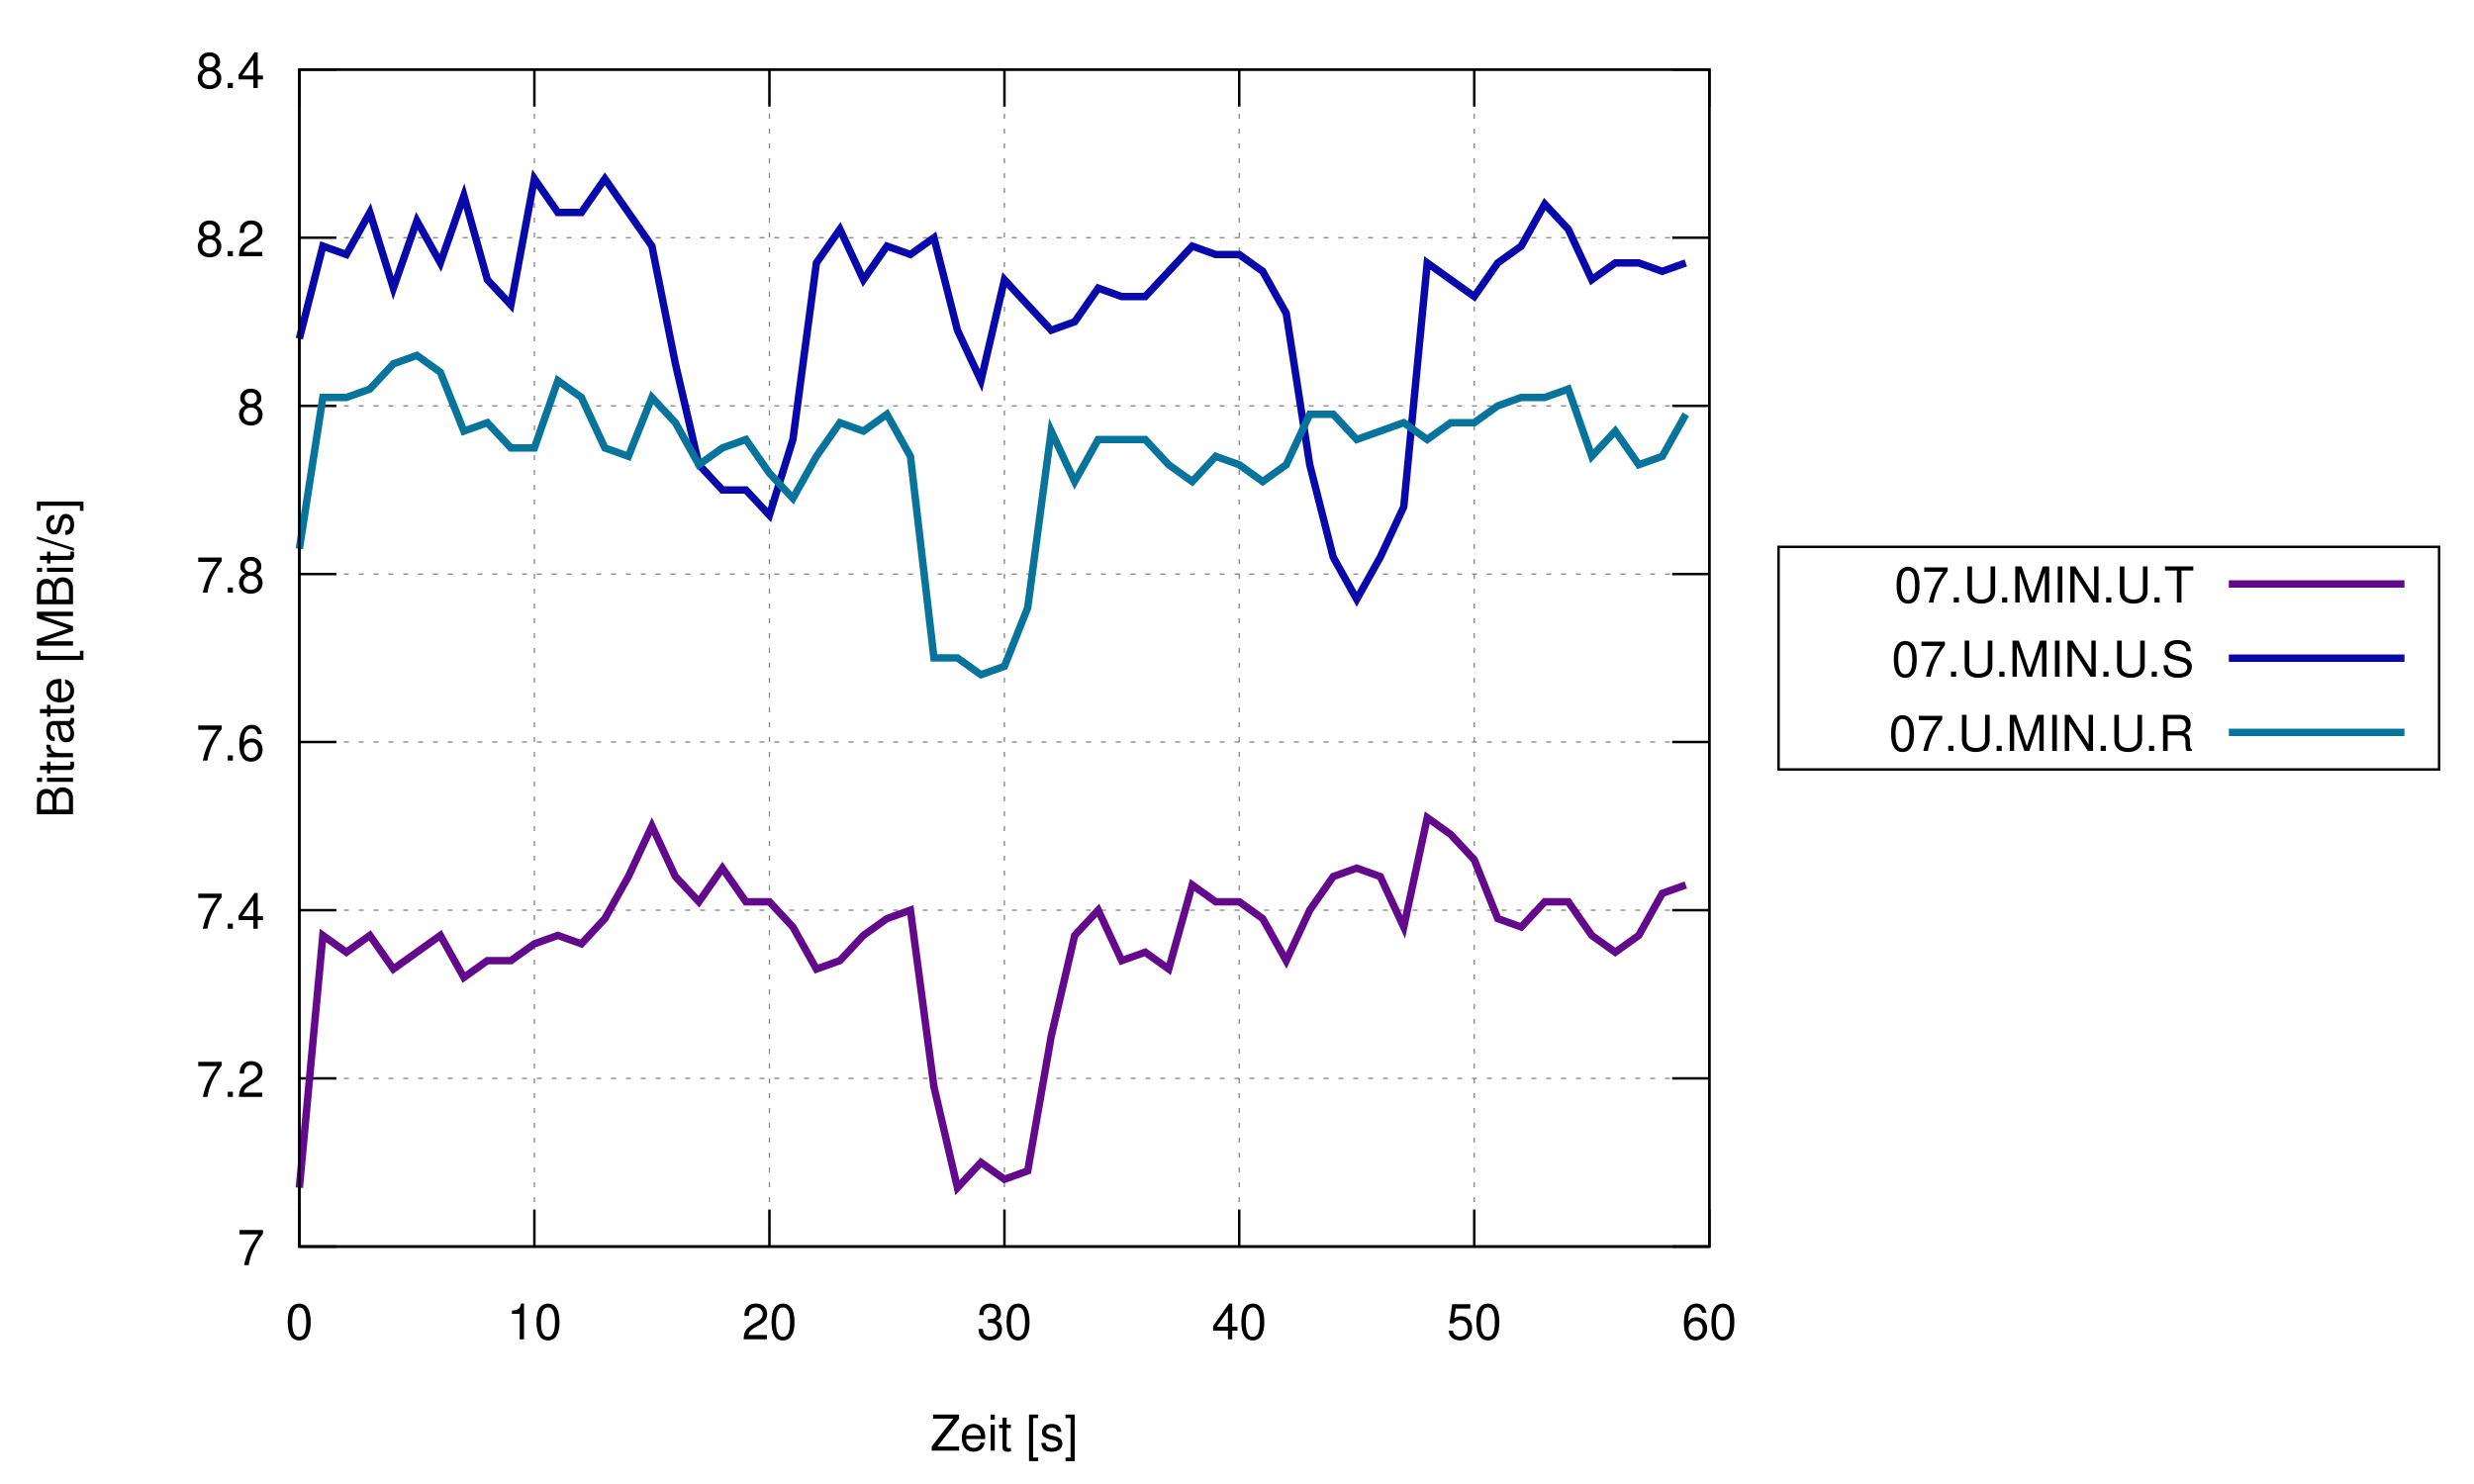
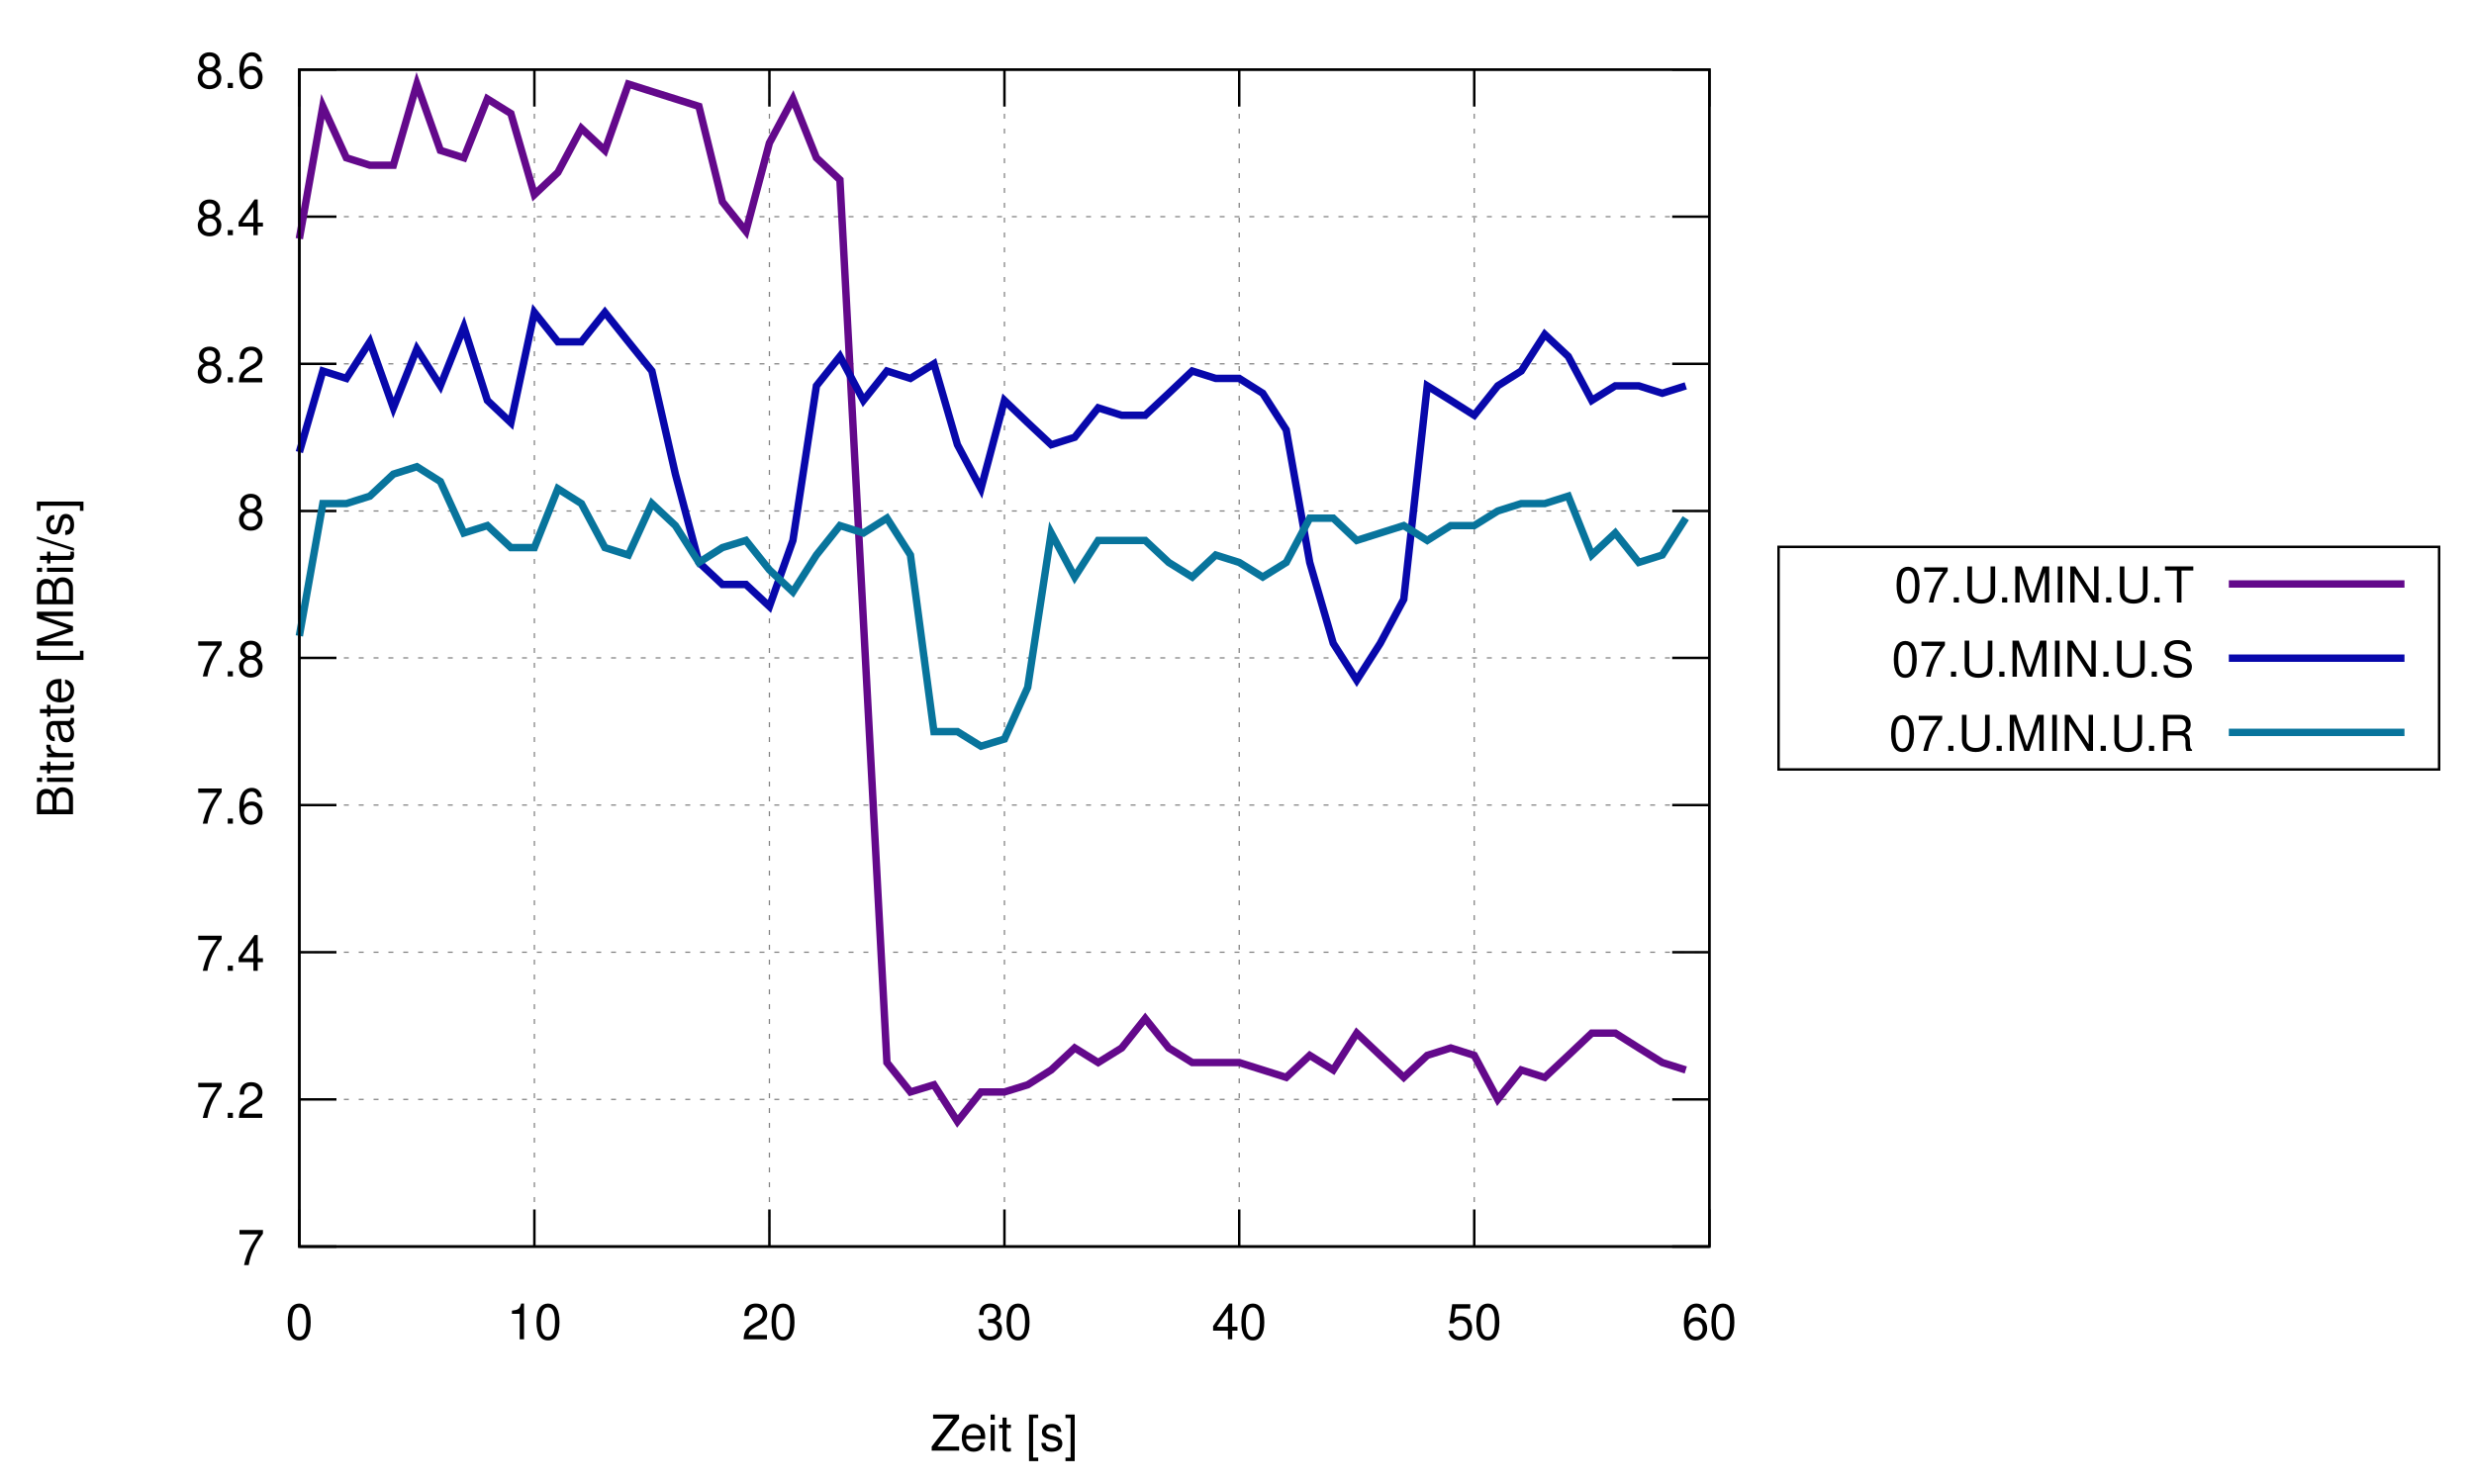
<svg xmlns="http://www.w3.org/2000/svg" xmlns:xlink="http://www.w3.org/1999/xlink" width="1000" height="600" viewBox="0 0 1000 600">
  <g id="gnuplot_canvas">
    <rect x="0" y="0" width="1000" height="600" fill="none" />
    <defs>
      <circle id="gpDot" r="0.5" stroke-width="0.5" />
      <path id="gpPt0" stroke-width="0.133" stroke="currentColor" d="M-1,0 h2 M0,-1 v2" />
      <path id="gpPt1" stroke-width="0.133" stroke="currentColor" d="M-1,-1 L1,1 M1,-1 L-1,1" />
      <path id="gpPt2" stroke-width="0.133" stroke="currentColor" d="M-1,0 L1,0 M0,-1 L0,1 M-1,-1 L1,1 M-1,1 L1,-1" />
      <rect id="gpPt3" stroke-width="0.133" stroke="currentColor" x="-1" y="-1" width="2" height="2" />
      <rect id="gpPt4" stroke-width="0.133" stroke="currentColor" fill="currentColor" x="-1" y="-1" width="2" height="2" />
      <circle id="gpPt5" stroke-width="0.133" stroke="currentColor" cx="0" cy="0" r="1" />
      <use xlink:href="#gpPt5" id="gpPt6" fill="currentColor" stroke="none" />
      <path id="gpPt7" stroke-width="0.133" stroke="currentColor" d="M0,-1.33 L-1.33,0.67 L1.33,0.67 z" />
      <use xlink:href="#gpPt7" id="gpPt8" fill="currentColor" stroke="none" />
      <use xlink:href="#gpPt7" id="gpPt9" stroke="currentColor" transform="rotate(180)" />
      <use xlink:href="#gpPt9" id="gpPt10" fill="currentColor" stroke="none" />
      <use xlink:href="#gpPt3" id="gpPt11" stroke="currentColor" transform="rotate(45)" />
      <use xlink:href="#gpPt11" id="gpPt12" fill="currentColor" stroke="none" />
      <path id="gpPt13" stroke-width="0.133" stroke="currentColor" d="M0,1.330 L1.265,0.411 L0.782,-1.067 L-0.782,-1.076 L-1.265,0.411 z" />
      <use xlink:href="#gpPt13" id="gpPt14" fill="currentColor" stroke="none" />
      <filter id="textbox" filterUnits="objectBoundingBox" x="0" y="0" height="1" width="1">
        <feFlood flood-color="white" flood-opacity="1" result="bgnd" />
        <feComposite in="SourceGraphic" in2="bgnd" operator="atop" />
      </filter>
      <filter id="greybox" filterUnits="objectBoundingBox" x="0" y="0" height="1" width="1">
        <feFlood flood-color="lightgrey" flood-opacity="1" result="grey" />
        <feComposite in="SourceGraphic" in2="grey" operator="atop" />
      </filter>
    </defs>
    <g fill="none" color="white" stroke="currentColor" stroke-width="1.00" stroke-linecap="butt" stroke-linejoin="miter">
</g>
    <g fill="none" color="black" stroke="currentColor" stroke-width="1.00" stroke-linecap="butt" stroke-linejoin="miter">
</g>
    <g fill="none" color="black" stroke="black" stroke-width="0.50" stroke-linecap="butt" stroke-linejoin="miter">
</g>
    <g fill="none" color="gray" stroke="currentColor" stroke-width="0.50" stroke-linecap="butt" stroke-linejoin="miter">
      <path stroke="gray" stroke-dasharray="2,4" class="gridline" d="M121.0,504.0 L690.9,504.0  " />
    </g>
    <g fill="none" color="gray" stroke="gray" stroke-width="1.00" stroke-linecap="butt" stroke-linejoin="miter">
</g>
    <g fill="none" color="black" stroke="currentColor" stroke-width="1.00" stroke-linecap="butt" stroke-linejoin="miter">
      <path stroke="black" d="M121.0,504.0 L136.0,504.0 M690.9,504.0 L675.9,504.0  " />
      <g transform="translate(107.0,511.5)" stroke="none" fill="black" font-family="Helvetica" font-size="20.00" text-anchor="end">
        <text>
          <tspan font-family="Helvetica"> 7</tspan>
        </text>
      </g>
    </g>
    <g fill="none" color="black" stroke="currentColor" stroke-width="1.00" stroke-linecap="butt" stroke-linejoin="miter">
</g>
    <g fill="none" color="black" stroke="black" stroke-width="0.50" stroke-linecap="butt" stroke-linejoin="miter">
</g>
    <g fill="none" color="gray" stroke="currentColor" stroke-width="0.50" stroke-linecap="butt" stroke-linejoin="miter">
-       <path stroke="gray" stroke-dasharray="2,4" class="gridline" d="M121.0,436.0 L690.9,436.0  " />
-     </g>
-     <g fill="none" color="gray" stroke="gray" stroke-width="1.00" stroke-linecap="butt" stroke-linejoin="miter">
- </g>
-     <g fill="none" color="black" stroke="currentColor" stroke-width="1.00" stroke-linecap="butt" stroke-linejoin="miter">
-       <path stroke="black" d="M121.0,436.0 L136.0,436.0 M690.9,436.0 L675.9,436.0  " />
-       <g transform="translate(107.0,443.5)" stroke="none" fill="black" font-family="Helvetica" font-size="20.00" text-anchor="end">
+       <path stroke="gray" stroke-dasharray="2,4" class="gridline" d="M121.0,444.5 L690.9,444.5  " />
+     </g>
+     <g fill="none" color="gray" stroke="gray" stroke-width="1.00" stroke-linecap="butt" stroke-linejoin="miter">
+ </g>
+     <g fill="none" color="black" stroke="currentColor" stroke-width="1.00" stroke-linecap="butt" stroke-linejoin="miter">
+       <path stroke="black" d="M121.0,444.5 L136.0,444.5 M690.9,444.5 L675.9,444.5  " />
+       <g transform="translate(107.0,452.0)" stroke="none" fill="black" font-family="Helvetica" font-size="20.00" text-anchor="end">
        <text>
          <tspan font-family="Helvetica"> 7.2</tspan>
        </text>
      </g>
    </g>
    <g fill="none" color="black" stroke="currentColor" stroke-width="1.00" stroke-linecap="butt" stroke-linejoin="miter">
</g>
    <g fill="none" color="black" stroke="black" stroke-width="0.50" stroke-linecap="butt" stroke-linejoin="miter">
</g>
    <g fill="none" color="gray" stroke="currentColor" stroke-width="0.50" stroke-linecap="butt" stroke-linejoin="miter">
-       <path stroke="gray" stroke-dasharray="2,4" class="gridline" d="M121.0,368.0 L690.9,368.0  " />
-     </g>
-     <g fill="none" color="gray" stroke="gray" stroke-width="1.00" stroke-linecap="butt" stroke-linejoin="miter">
- </g>
-     <g fill="none" color="black" stroke="currentColor" stroke-width="1.00" stroke-linecap="butt" stroke-linejoin="miter">
-       <path stroke="black" d="M121.0,368.0 L136.0,368.0 M690.9,368.0 L675.9,368.0  " />
-       <g transform="translate(107.0,375.5)" stroke="none" fill="black" font-family="Helvetica" font-size="20.00" text-anchor="end">
+       <path stroke="gray" stroke-dasharray="2,4" class="gridline" d="M121.0,385.0 L690.9,385.0  " />
+     </g>
+     <g fill="none" color="gray" stroke="gray" stroke-width="1.00" stroke-linecap="butt" stroke-linejoin="miter">
+ </g>
+     <g fill="none" color="black" stroke="currentColor" stroke-width="1.00" stroke-linecap="butt" stroke-linejoin="miter">
+       <path stroke="black" d="M121.0,385.0 L136.0,385.0 M690.9,385.0 L675.9,385.0  " />
+       <g transform="translate(107.0,392.5)" stroke="none" fill="black" font-family="Helvetica" font-size="20.00" text-anchor="end">
        <text>
          <tspan font-family="Helvetica"> 7.4</tspan>
        </text>
      </g>
    </g>
    <g fill="none" color="black" stroke="currentColor" stroke-width="1.00" stroke-linecap="butt" stroke-linejoin="miter">
</g>
    <g fill="none" color="black" stroke="black" stroke-width="0.50" stroke-linecap="butt" stroke-linejoin="miter">
</g>
    <g fill="none" color="gray" stroke="currentColor" stroke-width="0.50" stroke-linecap="butt" stroke-linejoin="miter">
-       <path stroke="gray" stroke-dasharray="2,4" class="gridline" d="M121.0,300.0 L690.9,300.0  " />
-     </g>
-     <g fill="none" color="gray" stroke="gray" stroke-width="1.00" stroke-linecap="butt" stroke-linejoin="miter">
- </g>
-     <g fill="none" color="black" stroke="currentColor" stroke-width="1.00" stroke-linecap="butt" stroke-linejoin="miter">
-       <path stroke="black" d="M121.0,300.0 L136.0,300.0 M690.9,300.0 L675.9,300.0  " />
-       <g transform="translate(107.0,307.5)" stroke="none" fill="black" font-family="Helvetica" font-size="20.00" text-anchor="end">
+       <path stroke="gray" stroke-dasharray="2,4" class="gridline" d="M121.0,325.5 L690.9,325.5  " />
+     </g>
+     <g fill="none" color="gray" stroke="gray" stroke-width="1.00" stroke-linecap="butt" stroke-linejoin="miter">
+ </g>
+     <g fill="none" color="black" stroke="currentColor" stroke-width="1.00" stroke-linecap="butt" stroke-linejoin="miter">
+       <path stroke="black" d="M121.0,325.5 L136.0,325.5 M690.9,325.5 L675.9,325.5  " />
+       <g transform="translate(107.0,333.0)" stroke="none" fill="black" font-family="Helvetica" font-size="20.00" text-anchor="end">
        <text>
          <tspan font-family="Helvetica"> 7.6</tspan>
        </text>
      </g>
    </g>
    <g fill="none" color="black" stroke="currentColor" stroke-width="1.00" stroke-linecap="butt" stroke-linejoin="miter">
</g>
    <g fill="none" color="black" stroke="black" stroke-width="0.50" stroke-linecap="butt" stroke-linejoin="miter">
</g>
    <g fill="none" color="gray" stroke="currentColor" stroke-width="0.50" stroke-linecap="butt" stroke-linejoin="miter">
-       <path stroke="gray" stroke-dasharray="2,4" class="gridline" d="M121.0,232.1 L690.9,232.1  " />
-     </g>
-     <g fill="none" color="gray" stroke="gray" stroke-width="1.00" stroke-linecap="butt" stroke-linejoin="miter">
- </g>
-     <g fill="none" color="black" stroke="currentColor" stroke-width="1.00" stroke-linecap="butt" stroke-linejoin="miter">
-       <path stroke="black" d="M121.0,232.1 L136.0,232.1 M690.9,232.1 L675.9,232.1  " />
-       <g transform="translate(107.0,239.6)" stroke="none" fill="black" font-family="Helvetica" font-size="20.00" text-anchor="end">
+       <path stroke="gray" stroke-dasharray="2,4" class="gridline" d="M121.0,266.0 L690.9,266.0  " />
+     </g>
+     <g fill="none" color="gray" stroke="gray" stroke-width="1.00" stroke-linecap="butt" stroke-linejoin="miter">
+ </g>
+     <g fill="none" color="black" stroke="currentColor" stroke-width="1.00" stroke-linecap="butt" stroke-linejoin="miter">
+       <path stroke="black" d="M121.0,266.0 L136.0,266.0 M690.9,266.0 L675.9,266.0  " />
+       <g transform="translate(107.0,273.5)" stroke="none" fill="black" font-family="Helvetica" font-size="20.00" text-anchor="end">
        <text>
          <tspan font-family="Helvetica"> 7.8</tspan>
        </text>
      </g>
    </g>
    <g fill="none" color="black" stroke="currentColor" stroke-width="1.00" stroke-linecap="butt" stroke-linejoin="miter">
</g>
    <g fill="none" color="black" stroke="black" stroke-width="0.50" stroke-linecap="butt" stroke-linejoin="miter">
</g>
    <g fill="none" color="gray" stroke="currentColor" stroke-width="0.50" stroke-linecap="butt" stroke-linejoin="miter">
-       <path stroke="gray" stroke-dasharray="2,4" class="gridline" d="M121.0,164.1 L690.9,164.1  " />
-     </g>
-     <g fill="none" color="gray" stroke="gray" stroke-width="1.00" stroke-linecap="butt" stroke-linejoin="miter">
- </g>
-     <g fill="none" color="black" stroke="currentColor" stroke-width="1.00" stroke-linecap="butt" stroke-linejoin="miter">
-       <path stroke="black" d="M121.0,164.1 L136.0,164.1 M690.9,164.1 L675.9,164.1  " />
-       <g transform="translate(107.0,171.6)" stroke="none" fill="black" font-family="Helvetica" font-size="20.00" text-anchor="end">
+       <path stroke="gray" stroke-dasharray="2,4" class="gridline" d="M121.0,206.6 L690.9,206.6  " />
+     </g>
+     <g fill="none" color="gray" stroke="gray" stroke-width="1.00" stroke-linecap="butt" stroke-linejoin="miter">
+ </g>
+     <g fill="none" color="black" stroke="currentColor" stroke-width="1.00" stroke-linecap="butt" stroke-linejoin="miter">
+       <path stroke="black" d="M121.0,206.6 L136.0,206.6 M690.9,206.6 L675.9,206.6  " />
+       <g transform="translate(107.0,214.1)" stroke="none" fill="black" font-family="Helvetica" font-size="20.00" text-anchor="end">
        <text>
          <tspan font-family="Helvetica"> 8</tspan>
        </text>
      </g>
    </g>
    <g fill="none" color="black" stroke="currentColor" stroke-width="1.00" stroke-linecap="butt" stroke-linejoin="miter">
</g>
    <g fill="none" color="black" stroke="black" stroke-width="0.50" stroke-linecap="butt" stroke-linejoin="miter">
</g>
    <g fill="none" color="gray" stroke="currentColor" stroke-width="0.50" stroke-linecap="butt" stroke-linejoin="miter">
-       <path stroke="gray" stroke-dasharray="2,4" class="gridline" d="M121.0,96.1 L690.9,96.1  " />
-     </g>
-     <g fill="none" color="gray" stroke="gray" stroke-width="1.00" stroke-linecap="butt" stroke-linejoin="miter">
- </g>
-     <g fill="none" color="black" stroke="currentColor" stroke-width="1.00" stroke-linecap="butt" stroke-linejoin="miter">
-       <path stroke="black" d="M121.0,96.1 L136.0,96.1 M690.9,96.1 L675.9,96.1  " />
-       <g transform="translate(107.0,103.6)" stroke="none" fill="black" font-family="Helvetica" font-size="20.00" text-anchor="end">
+       <path stroke="gray" stroke-dasharray="2,4" class="gridline" d="M121.0,147.1 L690.9,147.1  " />
+     </g>
+     <g fill="none" color="gray" stroke="gray" stroke-width="1.00" stroke-linecap="butt" stroke-linejoin="miter">
+ </g>
+     <g fill="none" color="black" stroke="currentColor" stroke-width="1.00" stroke-linecap="butt" stroke-linejoin="miter">
+       <path stroke="black" d="M121.0,147.1 L136.0,147.1 M690.9,147.1 L675.9,147.1  " />
+       <g transform="translate(107.0,154.6)" stroke="none" fill="black" font-family="Helvetica" font-size="20.00" text-anchor="end">
        <text>
          <tspan font-family="Helvetica"> 8.2</tspan>
+         </text>
+       </g>
+     </g>
+     <g fill="none" color="black" stroke="currentColor" stroke-width="1.00" stroke-linecap="butt" stroke-linejoin="miter">
+ </g>
+     <g fill="none" color="black" stroke="black" stroke-width="0.50" stroke-linecap="butt" stroke-linejoin="miter">
+ </g>
+     <g fill="none" color="gray" stroke="currentColor" stroke-width="0.50" stroke-linecap="butt" stroke-linejoin="miter">
+       <path stroke="gray" stroke-dasharray="2,4" class="gridline" d="M121.0,87.6 L690.9,87.6  " />
+     </g>
+     <g fill="none" color="gray" stroke="gray" stroke-width="1.00" stroke-linecap="butt" stroke-linejoin="miter">
+ </g>
+     <g fill="none" color="black" stroke="currentColor" stroke-width="1.00" stroke-linecap="butt" stroke-linejoin="miter">
+       <path stroke="black" d="M121.0,87.6 L136.0,87.6 M690.9,87.6 L675.9,87.6  " />
+       <g transform="translate(107.0,95.1)" stroke="none" fill="black" font-family="Helvetica" font-size="20.00" text-anchor="end">
+         <text>
+           <tspan font-family="Helvetica"> 8.4</tspan>
        </text>
      </g>
    </g>
    <g fill="none" color="black" stroke="currentColor" stroke-width="1.00" stroke-linecap="butt" stroke-linejoin="miter">
</g>
    <g fill="none" color="black" stroke="black" stroke-width="0.50" stroke-linecap="butt" stroke-linejoin="miter">
</g>
    <g fill="none" color="gray" stroke="currentColor" stroke-width="0.50" stroke-linecap="butt" stroke-linejoin="miter">
      <path stroke="gray" stroke-dasharray="2,4" class="gridline" d="M121.0,28.1 L690.9,28.1  " />
    </g>
    <g fill="none" color="gray" stroke="gray" stroke-width="1.00" stroke-linecap="butt" stroke-linejoin="miter">
</g>
    <g fill="none" color="black" stroke="currentColor" stroke-width="1.00" stroke-linecap="butt" stroke-linejoin="miter">
      <path stroke="black" d="M121.0,28.1 L136.0,28.1 M690.9,28.1 L675.9,28.1  " />
      <g transform="translate(107.0,35.6)" stroke="none" fill="black" font-family="Helvetica" font-size="20.00" text-anchor="end">
        <text>
-           <tspan font-family="Helvetica"> 8.4</tspan>
+           <tspan font-family="Helvetica"> 8.6</tspan>
        </text>
      </g>
    </g>
    <g fill="none" color="black" stroke="currentColor" stroke-width="1.00" stroke-linecap="butt" stroke-linejoin="miter">
</g>
    <g fill="none" color="black" stroke="black" stroke-width="0.50" stroke-linecap="butt" stroke-linejoin="miter">
</g>
    <g fill="none" color="gray" stroke="currentColor" stroke-width="0.50" stroke-linecap="butt" stroke-linejoin="miter">
      <path stroke="gray" stroke-dasharray="2,4" class="gridline" d="M121.0,504.0 L121.0,28.1  " />
    </g>
    <g fill="none" color="gray" stroke="gray" stroke-width="1.00" stroke-linecap="butt" stroke-linejoin="miter">
</g>
    <g fill="none" color="black" stroke="currentColor" stroke-width="1.00" stroke-linecap="butt" stroke-linejoin="miter">
      <path stroke="black" d="M121.0,504.0 L121.0,489.0 M121.0,28.1 L121.0,43.1  " />
      <g transform="translate(121.0,541.5)" stroke="none" fill="black" font-family="Helvetica" font-size="20.00" text-anchor="middle">
        <text>
          <tspan font-family="Helvetica"> 0</tspan>
        </text>
      </g>
    </g>
    <g fill="none" color="black" stroke="currentColor" stroke-width="1.00" stroke-linecap="butt" stroke-linejoin="miter">
</g>
    <g fill="none" color="black" stroke="black" stroke-width="0.50" stroke-linecap="butt" stroke-linejoin="miter">
</g>
    <g fill="none" color="gray" stroke="currentColor" stroke-width="0.50" stroke-linecap="butt" stroke-linejoin="miter">
      <path stroke="gray" stroke-dasharray="2,4" class="gridline" d="M216.0,504.0 L216.0,28.1  " />
    </g>
    <g fill="none" color="gray" stroke="gray" stroke-width="1.00" stroke-linecap="butt" stroke-linejoin="miter">
</g>
    <g fill="none" color="black" stroke="currentColor" stroke-width="1.00" stroke-linecap="butt" stroke-linejoin="miter">
      <path stroke="black" d="M216.0,504.0 L216.0,489.0 M216.0,28.1 L216.0,43.1  " />
      <g transform="translate(216.0,541.5)" stroke="none" fill="black" font-family="Helvetica" font-size="20.00" text-anchor="middle">
        <text>
          <tspan font-family="Helvetica"> 10</tspan>
        </text>
      </g>
    </g>
    <g fill="none" color="black" stroke="currentColor" stroke-width="1.00" stroke-linecap="butt" stroke-linejoin="miter">
</g>
    <g fill="none" color="black" stroke="black" stroke-width="0.50" stroke-linecap="butt" stroke-linejoin="miter">
</g>
    <g fill="none" color="gray" stroke="currentColor" stroke-width="0.50" stroke-linecap="butt" stroke-linejoin="miter">
      <path stroke="gray" stroke-dasharray="2,4" class="gridline" d="M311.0,504.0 L311.0,28.1  " />
    </g>
    <g fill="none" color="gray" stroke="gray" stroke-width="1.00" stroke-linecap="butt" stroke-linejoin="miter">
</g>
    <g fill="none" color="black" stroke="currentColor" stroke-width="1.00" stroke-linecap="butt" stroke-linejoin="miter">
      <path stroke="black" d="M311.0,504.0 L311.0,489.0 M311.0,28.1 L311.0,43.1  " />
      <g transform="translate(311.0,541.5)" stroke="none" fill="black" font-family="Helvetica" font-size="20.00" text-anchor="middle">
        <text>
          <tspan font-family="Helvetica"> 20</tspan>
        </text>
      </g>
    </g>
    <g fill="none" color="black" stroke="currentColor" stroke-width="1.00" stroke-linecap="butt" stroke-linejoin="miter">
</g>
    <g fill="none" color="black" stroke="black" stroke-width="0.50" stroke-linecap="butt" stroke-linejoin="miter">
</g>
    <g fill="none" color="gray" stroke="currentColor" stroke-width="0.50" stroke-linecap="butt" stroke-linejoin="miter">
      <path stroke="gray" stroke-dasharray="2,4" class="gridline" d="M406.0,504.0 L406.0,28.1  " />
    </g>
    <g fill="none" color="gray" stroke="gray" stroke-width="1.00" stroke-linecap="butt" stroke-linejoin="miter">
</g>
    <g fill="none" color="black" stroke="currentColor" stroke-width="1.00" stroke-linecap="butt" stroke-linejoin="miter">
      <path stroke="black" d="M406.0,504.0 L406.0,489.0 M406.0,28.1 L406.0,43.1  " />
      <g transform="translate(406.0,541.5)" stroke="none" fill="black" font-family="Helvetica" font-size="20.00" text-anchor="middle">
        <text>
          <tspan font-family="Helvetica"> 30</tspan>
        </text>
      </g>
    </g>
    <g fill="none" color="black" stroke="currentColor" stroke-width="1.00" stroke-linecap="butt" stroke-linejoin="miter">
</g>
    <g fill="none" color="black" stroke="black" stroke-width="0.50" stroke-linecap="butt" stroke-linejoin="miter">
</g>
    <g fill="none" color="gray" stroke="currentColor" stroke-width="0.50" stroke-linecap="butt" stroke-linejoin="miter">
      <path stroke="gray" stroke-dasharray="2,4" class="gridline" d="M500.9,504.0 L500.9,28.1  " />
    </g>
    <g fill="none" color="gray" stroke="gray" stroke-width="1.00" stroke-linecap="butt" stroke-linejoin="miter">
</g>
    <g fill="none" color="black" stroke="currentColor" stroke-width="1.00" stroke-linecap="butt" stroke-linejoin="miter">
      <path stroke="black" d="M500.9,504.0 L500.9,489.0 M500.9,28.1 L500.9,43.1  " />
      <g transform="translate(500.9,541.5)" stroke="none" fill="black" font-family="Helvetica" font-size="20.00" text-anchor="middle">
        <text>
          <tspan font-family="Helvetica"> 40</tspan>
        </text>
      </g>
    </g>
    <g fill="none" color="black" stroke="currentColor" stroke-width="1.00" stroke-linecap="butt" stroke-linejoin="miter">
</g>
    <g fill="none" color="black" stroke="black" stroke-width="0.50" stroke-linecap="butt" stroke-linejoin="miter">
</g>
    <g fill="none" color="gray" stroke="currentColor" stroke-width="0.50" stroke-linecap="butt" stroke-linejoin="miter">
      <path stroke="gray" stroke-dasharray="2,4" class="gridline" d="M595.9,504.0 L595.9,28.1  " />
    </g>
    <g fill="none" color="gray" stroke="gray" stroke-width="1.00" stroke-linecap="butt" stroke-linejoin="miter">
</g>
    <g fill="none" color="black" stroke="currentColor" stroke-width="1.00" stroke-linecap="butt" stroke-linejoin="miter">
      <path stroke="black" d="M595.9,504.0 L595.9,489.0 M595.9,28.1 L595.9,43.1  " />
      <g transform="translate(595.9,541.5)" stroke="none" fill="black" font-family="Helvetica" font-size="20.00" text-anchor="middle">
        <text>
          <tspan font-family="Helvetica"> 50</tspan>
        </text>
      </g>
    </g>
    <g fill="none" color="black" stroke="currentColor" stroke-width="1.00" stroke-linecap="butt" stroke-linejoin="miter">
</g>
    <g fill="none" color="black" stroke="black" stroke-width="0.50" stroke-linecap="butt" stroke-linejoin="miter">
</g>
    <g fill="none" color="gray" stroke="currentColor" stroke-width="0.50" stroke-linecap="butt" stroke-linejoin="miter">
      <path stroke="gray" stroke-dasharray="2,4" class="gridline" d="M690.9,504.0 L690.9,28.1  " />
    </g>
    <g fill="none" color="gray" stroke="gray" stroke-width="1.00" stroke-linecap="butt" stroke-linejoin="miter">
</g>
    <g fill="none" color="black" stroke="currentColor" stroke-width="1.00" stroke-linecap="butt" stroke-linejoin="miter">
      <path stroke="black" d="M690.9,504.0 L690.9,489.0 M690.9,28.1 L690.9,43.1  " />
      <g transform="translate(690.9,541.5)" stroke="none" fill="black" font-family="Helvetica" font-size="20.00" text-anchor="middle">
        <text>
          <tspan font-family="Helvetica"> 60</tspan>
        </text>
      </g>
    </g>
    <g fill="none" color="black" stroke="currentColor" stroke-width="1.00" stroke-linecap="butt" stroke-linejoin="miter">
</g>
    <g fill="none" color="black" stroke="currentColor" stroke-width="1.00" stroke-linecap="butt" stroke-linejoin="miter">
      <path stroke="black" d="M121.0,28.1 L121.0,504.0 L690.9,504.0 L690.9,28.1 L121.0,28.1 Z  " />
    </g>
    <g fill="none" color="black" stroke="currentColor" stroke-width="1.00" stroke-linecap="butt" stroke-linejoin="miter">
      <g transform="translate(29.5,266.1) rotate(270)" stroke="none" fill="black" font-family="Helvetica" font-size="20.00" text-anchor="middle">
        <text>
          <tspan font-family="Helvetica">Bitrate [MBit/s]</tspan>
        </text>
      </g>
    </g>
    <g fill="none" color="black" stroke="currentColor" stroke-width="1.00" stroke-linecap="butt" stroke-linejoin="miter">
      <g transform="translate(405.9,586.5)" stroke="none" fill="black" font-family="Helvetica" font-size="20.00" text-anchor="middle">
        <text>
          <tspan font-family="Helvetica">Zeit [s]</tspan>
        </text>
      </g>
    </g>
    <g fill="none" color="black" stroke="currentColor" stroke-width="1.00" stroke-linecap="butt" stroke-linejoin="miter">
</g>
    <g fill="none" color="black" stroke="currentColor" stroke-width="1.00" stroke-linecap="butt" stroke-linejoin="miter">
      <path stroke="black" d="M718.9,311.1 L718.9,221.1 L985.9,221.1 L985.9,311.1 L718.9,311.1 Z  " />
    </g>
    <g id="gnuplot_plot_1">
      <g fill="none" color="white" stroke="black" stroke-width="3.00" stroke-linecap="butt" stroke-linejoin="miter">
</g>
      <g fill="none" color="black" stroke="currentColor" stroke-width="3.00" stroke-linecap="butt" stroke-linejoin="miter">
        <g transform="translate(886.9,243.6)" stroke="none" fill="black" font-family="Helvetica" font-size="20.00" text-anchor="end">
          <text>
            <tspan font-family="Helvetica">07.U.MIN.U.T</tspan>
          </text>
        </g>
      </g>
      <g fill="none" color="black" stroke="currentColor" stroke-width="3.00" stroke-linecap="butt" stroke-linejoin="miter">
-         <path stroke="rgb( 99,   9, 139)" d="M900.9,236.1 L971.9,236.1 M121.0,480.2 L130.5,378.2 L140.0,385.0 L149.5,378.2 L159.0,391.8 L168.5,385.0   L178.0,378.2 L187.5,395.2 L197.0,388.4 L206.5,388.4 L216.0,381.6 L225.5,378.2 L235.0,381.6 L244.5,371.4   L254.0,354.4 L263.5,334.0 L273.0,354.4 L282.5,364.6 L292.0,351.0 L301.5,364.6 L311.0,364.6 L320.5,374.8   L330.0,391.8 L339.5,388.4 L349.0,378.2 L358.5,371.4 L368.0,368.0 L377.5,439.4 L387.0,480.2 L396.5,470.0   L406.0,476.8 L415.4,473.4 L424.9,419.0 L434.4,378.2 L443.9,368.0 L453.4,388.4 L462.9,385.0 L472.4,391.8   L481.9,357.8 L491.4,364.6 L500.9,364.6 L510.4,371.4 L519.9,388.4 L529.4,368.0 L538.9,354.4 L548.4,351.0   L557.9,354.4 L567.4,374.8 L576.9,330.6 L586.4,337.4 L595.9,347.6 L605.4,371.4 L614.9,374.8 L624.4,364.6   L633.9,364.6 L643.4,378.2 L652.9,385.0 L662.4,378.2 L671.9,361.2 L681.4,357.8  " />
+         <path stroke="rgb( 99,   9, 139)" d="M900.9,236.1 L971.9,236.1 M121.0,96.5 L130.5,43.0 L140.0,63.8 L149.5,66.8 L159.0,66.8 L168.5,34.0   L178.0,60.8 L187.5,63.8 L197.0,40.0 L206.5,45.9 L216.0,78.7 L225.5,69.7 L235.0,51.9 L244.5,60.8   L254.0,34.0 L263.5,37.0 L273.0,40.0 L282.5,43.0 L292.0,81.6 L301.5,93.5 L311.0,57.8 L320.5,40.0   L330.0,63.8 L339.5,72.7 L349.0,251.2 L358.5,429.6 L368.0,441.5 L377.5,438.6 L387.0,453.4 L396.5,441.5   L406.0,441.5 L415.4,438.6 L424.9,432.6 L434.4,423.7 L443.9,429.6 L453.4,423.7 L462.9,411.8 L472.4,423.7   L481.9,429.6 L491.4,429.6 L500.9,429.6 L510.4,432.6 L519.9,435.6 L529.4,426.7 L538.9,432.6 L548.4,417.7   L557.9,426.7 L567.4,435.6 L576.9,426.7 L586.4,423.7 L595.9,426.7 L605.4,444.5 L614.9,432.6 L624.4,435.6   L633.9,426.7 L643.4,417.7 L652.9,417.7 L662.4,423.7 L671.9,429.6 L681.4,432.6  " />
      </g>
    </g>
    <g id="gnuplot_plot_2">
      <g fill="none" color="black" stroke="currentColor" stroke-width="3.00" stroke-linecap="butt" stroke-linejoin="miter">
        <g transform="translate(886.9,273.6)" stroke="none" fill="black" font-family="Helvetica" font-size="20.00" text-anchor="end">
          <text>
            <tspan font-family="Helvetica">07.U.MIN.U.S</tspan>
          </text>
        </g>
      </g>
      <g fill="none" color="black" stroke="currentColor" stroke-width="3.00" stroke-linecap="butt" stroke-linejoin="miter">
-         <path stroke="rgb(  8,   8, 171)" d="M900.9,266.1 L971.9,266.1 M121.0,136.9 L130.5,99.5 L140.0,102.9 L149.5,85.9 L159.0,116.5 L168.5,89.3   L178.0,106.3 L187.5,79.1 L197.0,113.1 L206.5,123.3 L216.0,72.3 L225.5,85.9 L235.0,85.9 L244.5,72.3   L254.0,85.9 L263.5,99.5 L273.0,147.1 L282.5,187.9 L292.0,198.1 L301.5,198.1 L311.0,208.3 L320.5,177.7   L330.0,106.3 L339.5,92.7 L349.0,113.1 L358.5,99.5 L368.0,102.9 L377.5,96.1 L387.0,133.5 L396.5,153.9   L406.0,113.1 L415.4,123.3 L424.9,133.5 L434.4,130.1 L443.9,116.5 L453.4,119.9 L462.9,119.9 L472.4,109.7   L481.9,99.5 L491.4,102.9 L500.9,102.9 L510.4,109.7 L519.9,126.7 L529.4,187.9 L538.9,225.3 L548.4,242.3   L557.9,225.3 L567.4,204.9 L576.9,106.3 L586.4,113.1 L595.9,119.9 L605.4,106.3 L614.9,99.5 L624.4,82.5   L633.9,92.7 L643.4,113.1 L652.9,106.3 L662.4,106.3 L671.9,109.7 L681.4,106.3  " />
+         <path stroke="rgb(  8,   8, 171)" d="M900.9,266.1 L971.9,266.1 M121.0,182.8 L130.5,150.0 L140.0,153.0 L149.5,138.2 L159.0,164.9 L168.5,141.1   L178.0,156.0 L187.5,132.2 L197.0,161.9 L206.5,170.9 L216.0,126.3 L225.5,138.2 L235.0,138.2 L244.5,126.3   L254.0,138.2 L263.5,150.0 L273.0,191.7 L282.5,227.4 L292.0,236.3 L301.5,236.3 L311.0,245.2 L320.5,218.5   L330.0,156.0 L339.5,144.1 L349.0,161.9 L358.5,150.0 L368.0,153.0 L377.5,147.1 L387.0,179.8 L396.5,197.6   L406.0,161.9 L415.4,170.9 L424.9,179.8 L434.4,176.8 L443.9,164.9 L453.4,167.9 L462.9,167.9 L472.4,159.0   L481.9,150.0 L491.4,153.0 L500.9,153.0 L510.4,159.0 L519.9,173.8 L529.4,227.4 L538.9,260.1 L548.4,275.0   L557.9,260.1 L567.4,242.3 L576.9,156.0 L586.4,161.9 L595.9,167.9 L605.4,156.0 L614.9,150.0 L624.4,135.2   L633.9,144.1 L643.4,161.9 L652.9,156.0 L662.4,156.0 L671.9,159.0 L681.4,156.0  " />
      </g>
    </g>
    <g id="gnuplot_plot_3">
      <g fill="none" color="black" stroke="currentColor" stroke-width="3.00" stroke-linecap="butt" stroke-linejoin="miter">
        <g transform="translate(886.9,303.6)" stroke="none" fill="black" font-family="Helvetica" font-size="20.00" text-anchor="end">
          <text>
            <tspan font-family="Helvetica">07.U.MIN.U.R</tspan>
          </text>
        </g>
      </g>
      <g fill="none" color="black" stroke="currentColor" stroke-width="3.00" stroke-linecap="butt" stroke-linejoin="miter">
-         <path stroke="rgb(  8, 116, 156)" d="M900.9,296.1 L971.9,296.1 M121.0,221.9 L130.5,160.7 L140.0,160.7 L149.5,157.3 L159.0,147.1 L168.5,143.7   L178.0,150.5 L187.5,174.3 L197.0,170.9 L206.5,181.1 L216.0,181.1 L225.5,153.9 L235.0,160.7 L244.5,181.1   L254.0,184.5 L263.5,160.7 L273.0,170.9 L282.5,187.9 L292.0,181.1 L301.5,177.7 L311.0,191.3 L320.5,201.5   L330.0,184.5 L339.5,170.9 L349.0,174.3 L358.5,167.5 L368.0,184.5 L377.5,266.0 L387.0,266.0 L396.5,272.8   L406.0,269.4 L415.4,245.7 L424.9,174.3 L434.4,194.7 L443.9,177.7 L453.4,177.7 L462.9,177.7 L472.4,187.9   L481.9,194.7 L491.4,184.5 L500.9,187.9 L510.4,194.7 L519.9,187.9 L529.4,167.5 L538.9,167.5 L548.4,177.7   L557.9,174.3 L567.4,170.9 L576.9,177.7 L586.4,170.9 L595.9,170.9 L605.4,164.1 L614.9,160.7 L624.4,160.7   L633.9,157.3 L643.4,184.5 L652.9,174.3 L662.4,187.9 L671.9,184.5 L681.4,167.5  " />
+         <path stroke="rgb(  8, 116, 156)" d="M900.9,296.1 L971.9,296.1 M121.0,257.1 L130.5,203.6 L140.0,203.6 L149.5,200.6 L159.0,191.7 L168.5,188.7   L178.0,194.7 L187.5,215.5 L197.0,212.5 L206.5,221.4 L216.0,221.4 L225.5,197.6 L235.0,203.6 L244.5,221.4   L254.0,224.4 L263.5,203.6 L273.0,212.5 L282.5,227.4 L292.0,221.4 L301.5,218.5 L311.0,230.4 L320.5,239.3   L330.0,224.4 L339.5,212.5 L349.0,215.5 L358.5,209.5 L368.0,224.4 L377.5,295.8 L387.0,295.8 L396.5,301.7   L406.0,298.8 L415.4,277.9 L424.9,215.5 L434.4,233.3 L443.9,218.5 L453.4,218.5 L462.9,218.5 L472.4,227.4   L481.9,233.3 L491.4,224.4 L500.9,227.4 L510.4,233.3 L519.9,227.4 L529.4,209.5 L538.9,209.5 L548.4,218.5   L557.9,215.5 L567.4,212.5 L576.9,218.5 L586.4,212.5 L595.9,212.5 L605.4,206.6 L614.9,203.6 L624.4,203.6   L633.9,200.6 L643.4,224.4 L652.9,215.5 L662.4,227.4 L671.9,224.4 L681.4,209.5  " />
      </g>
    </g>
    <g fill="none" color="white" stroke="rgb(  8, 116, 156)" stroke-width="2.00" stroke-linecap="butt" stroke-linejoin="miter">
</g>
    <g fill="none" color="black" stroke="currentColor" stroke-width="2.00" stroke-linecap="butt" stroke-linejoin="miter">
</g>
    <g fill="none" color="black" stroke="black" stroke-width="1.00" stroke-linecap="butt" stroke-linejoin="miter">
</g>
    <g fill="none" color="black" stroke="currentColor" stroke-width="1.00" stroke-linecap="butt" stroke-linejoin="miter">
      <path stroke="black" d="M121.0,28.1 L121.0,504.0 L690.9,504.0 L690.9,28.1 L121.0,28.1 Z  " />
    </g>
    <g fill="none" color="black" stroke="currentColor" stroke-width="1.00" stroke-linecap="butt" stroke-linejoin="miter">
</g>
  </g>
</svg>
